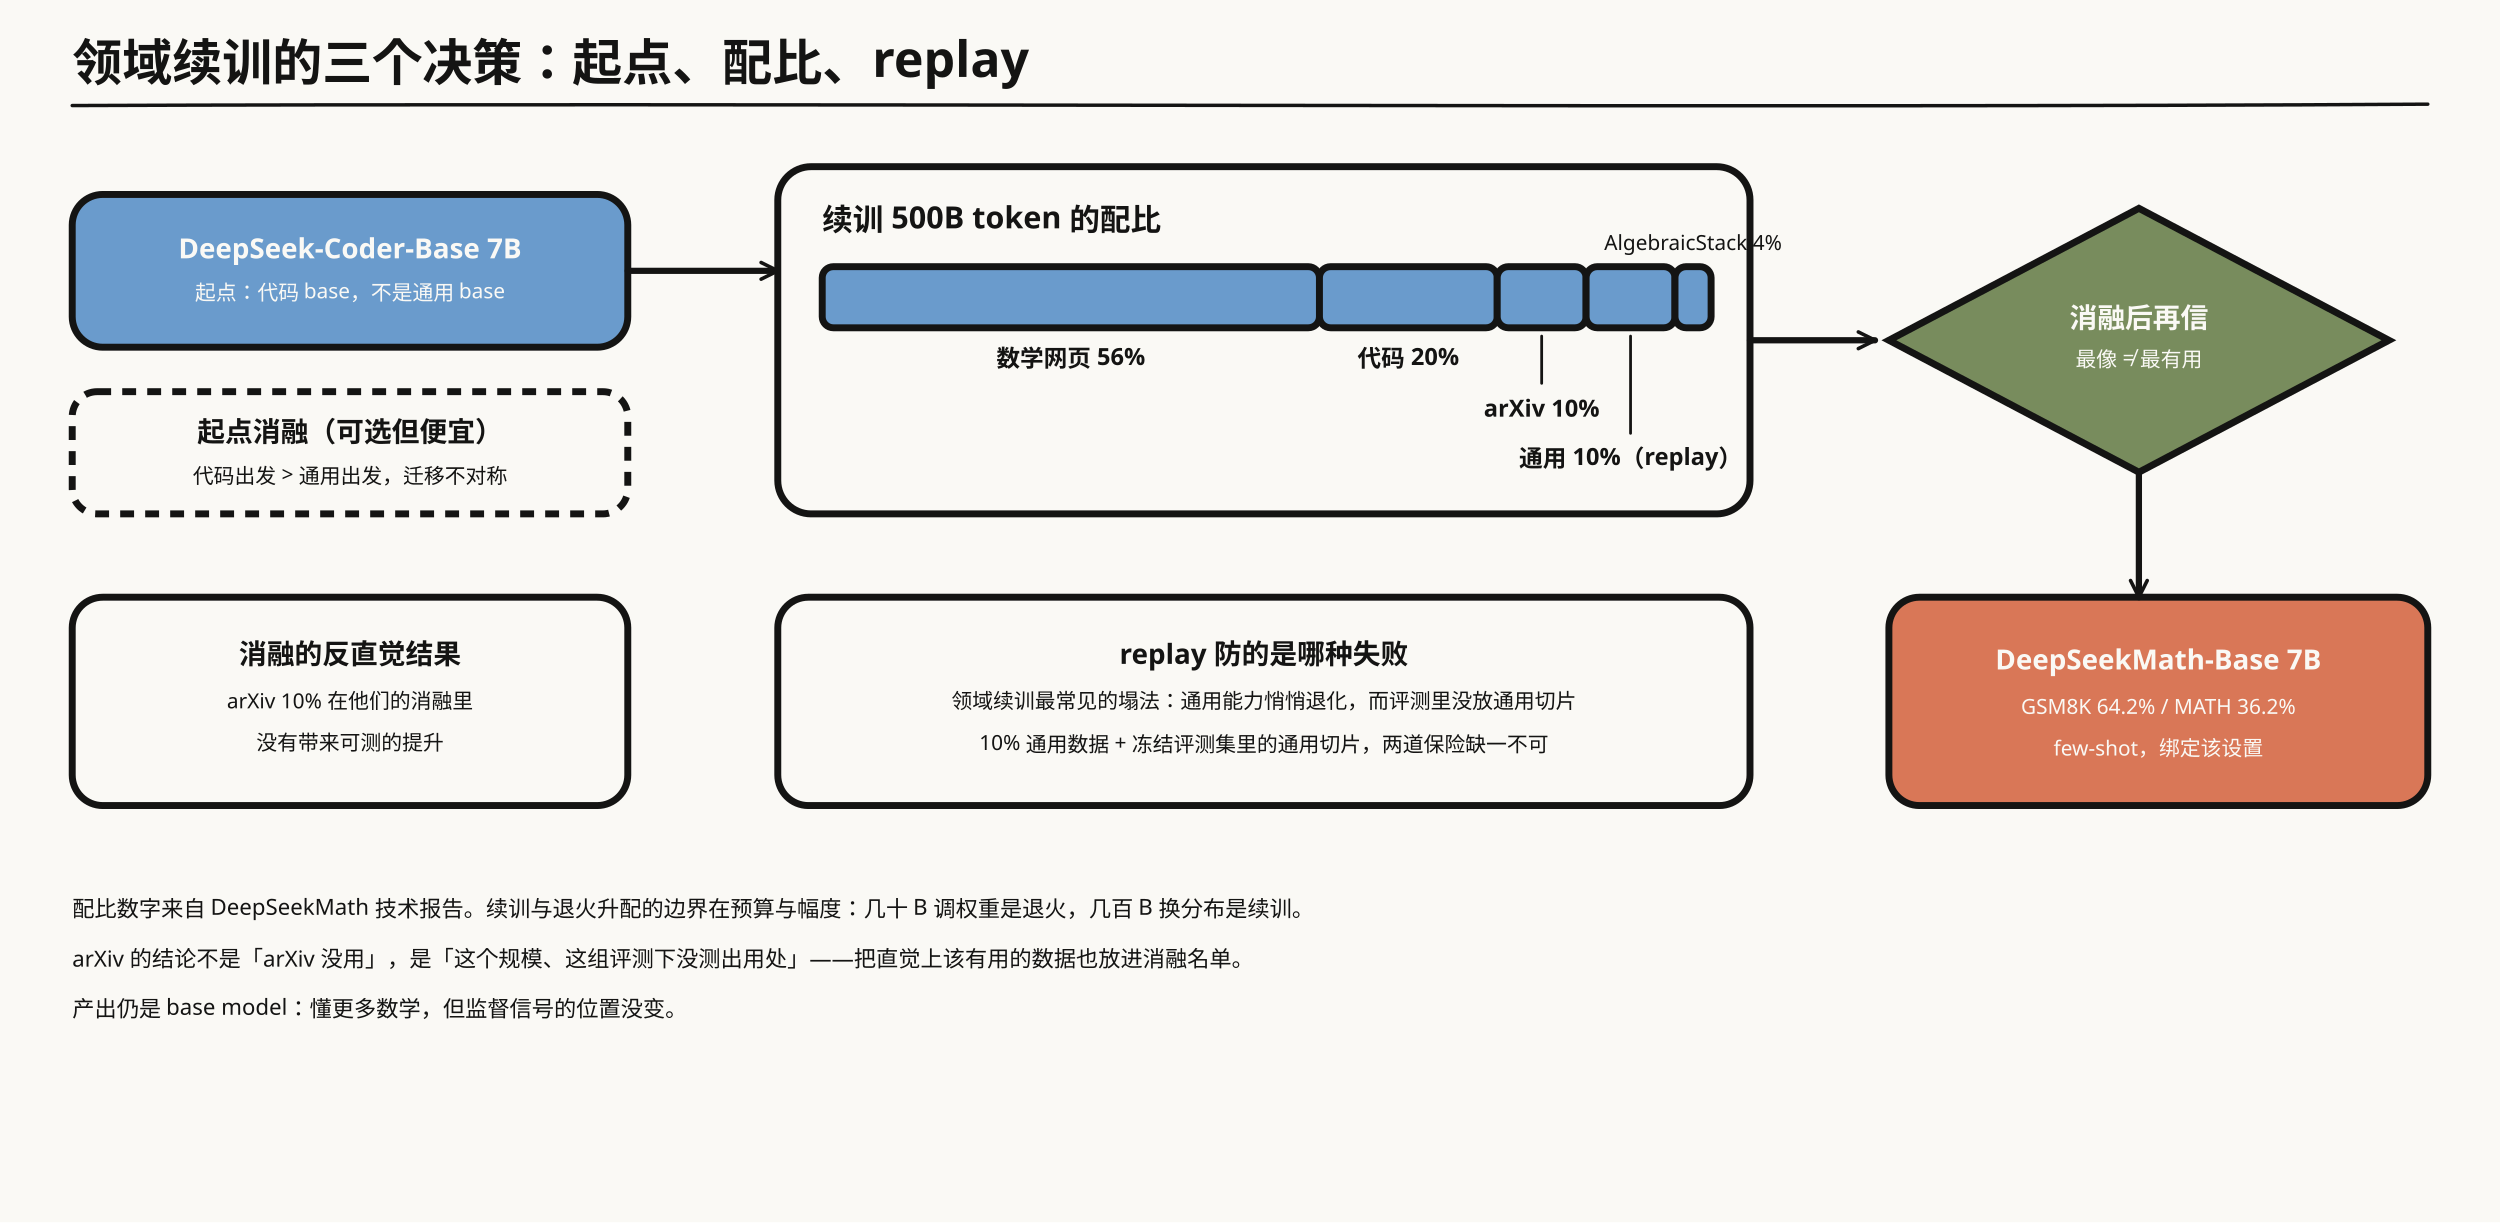
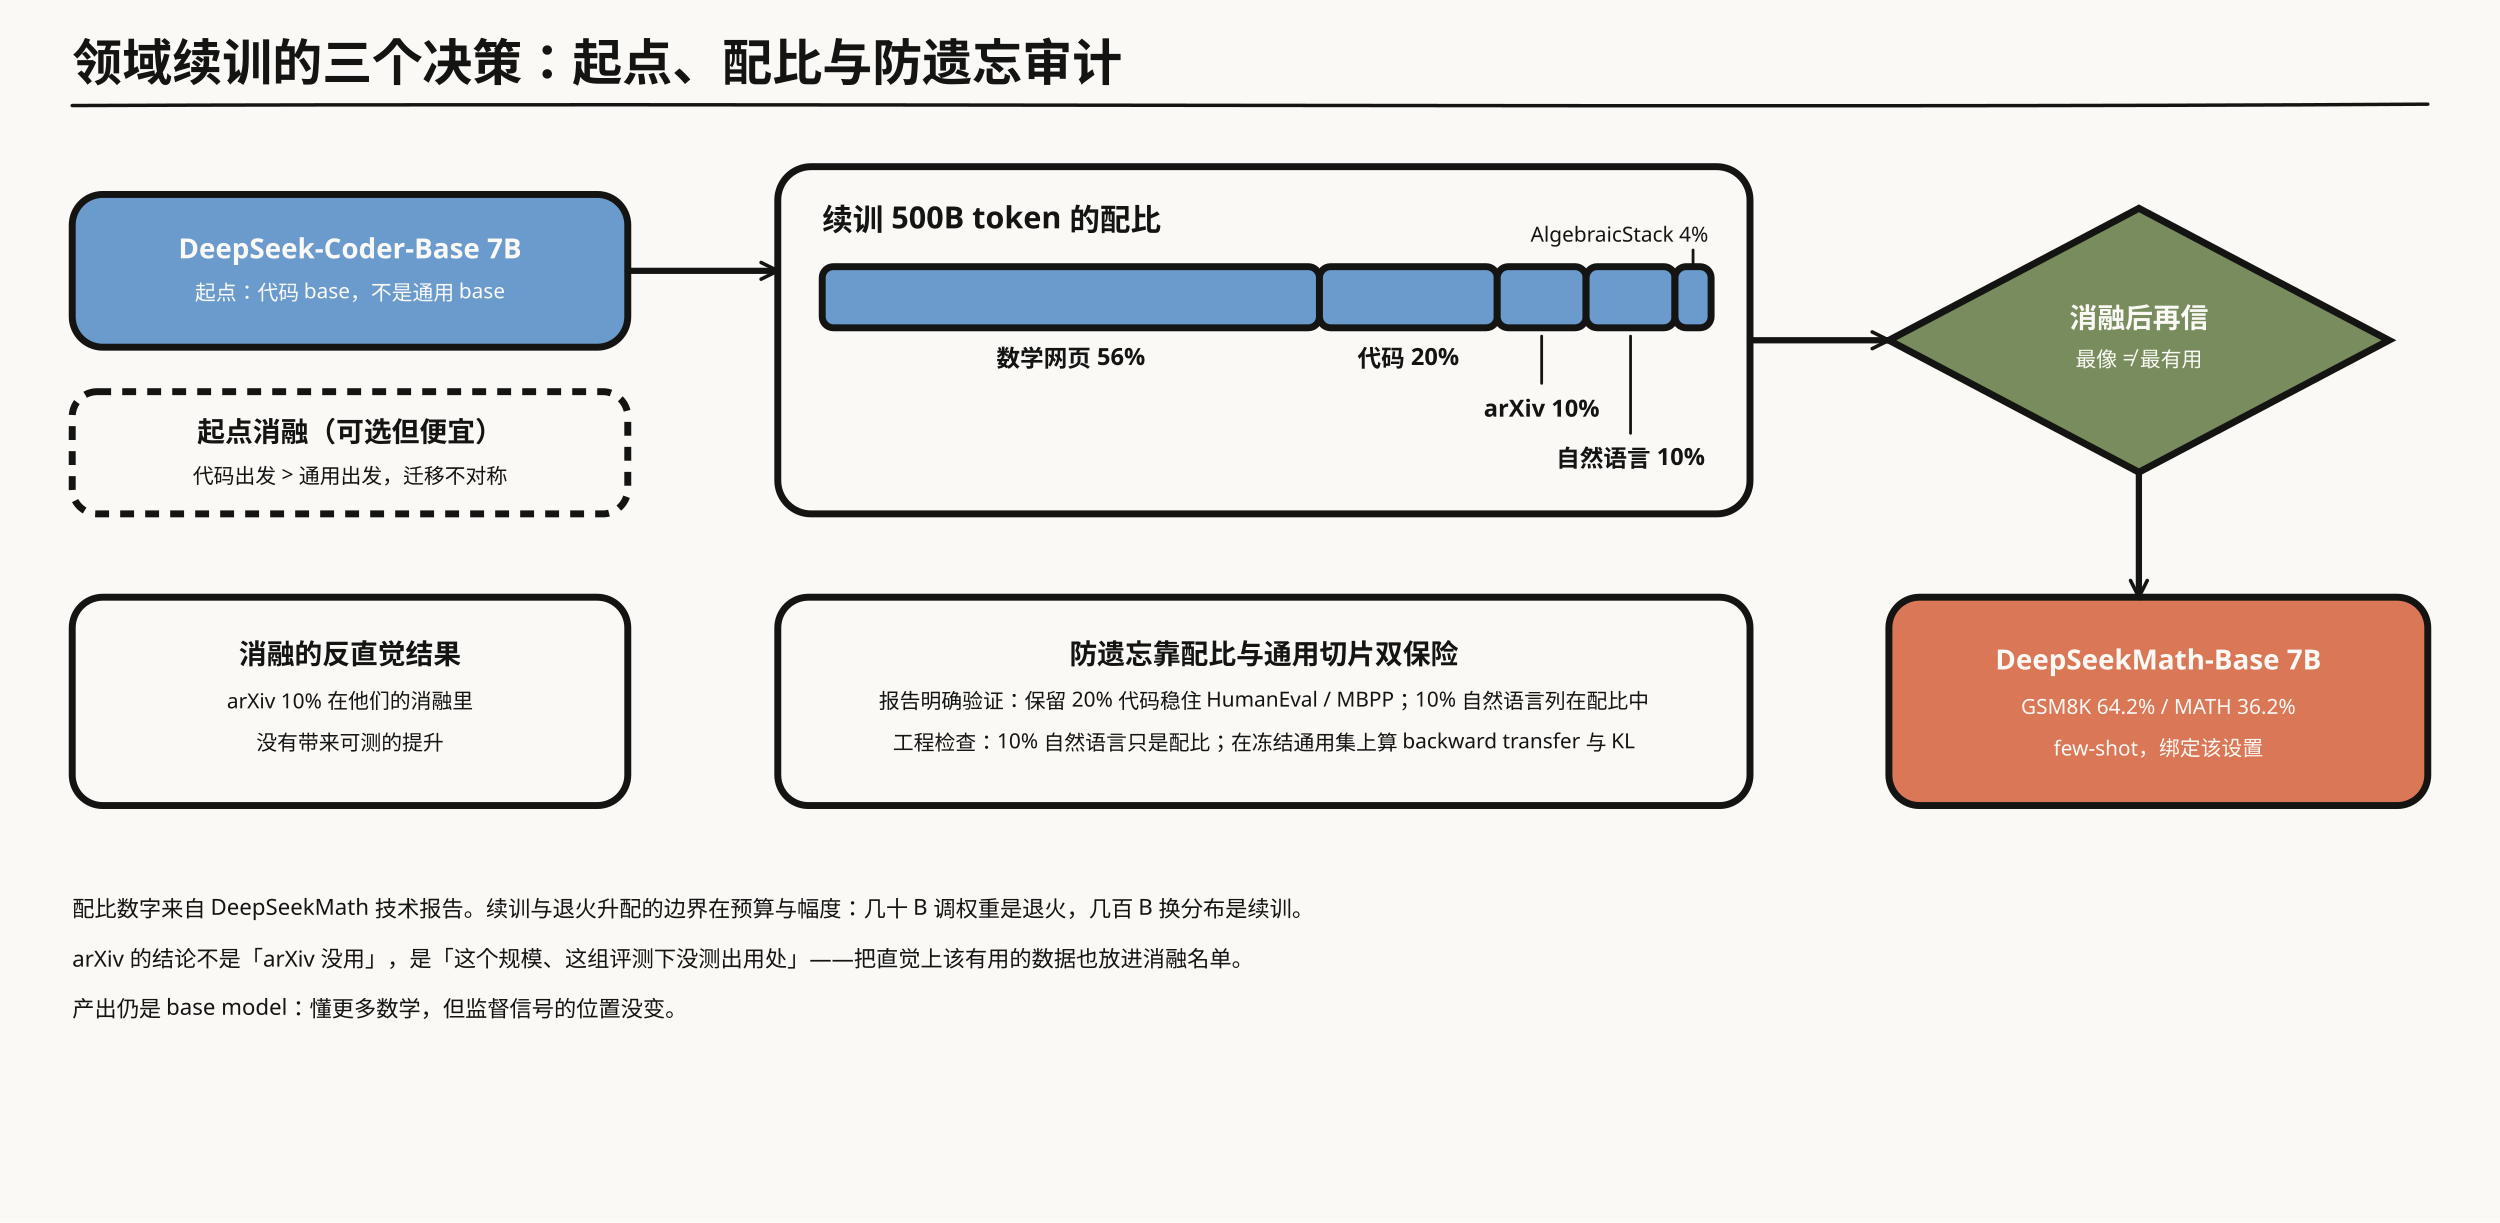
<svg xmlns="http://www.w3.org/2000/svg" viewBox="0 0 1800 880" role="img" aria-labelledby="title desc">
  <defs>
    <style>
      .bg{fill:#FAF9F5}.ink{fill:none;stroke:#141413;stroke-linecap:round;stroke-linejoin:round}
      .ivory{fill:#FAF9F5;stroke:#141413;stroke-width:5}
      .orange{fill:#D97757;stroke:#141413;stroke-width:5}
      .blue{fill:#6A9BCC;stroke:#141413;stroke-width:5}
      .green{fill:#788C5D;stroke:#141413;stroke-width:5}
      .flow{fill:none;stroke:#141413;stroke-width:4.5;stroke-linecap:round;stroke-linejoin:round}
      .dash{fill:none;stroke:#141413;stroke-width:3.5;stroke-dasharray:9 8;stroke-linecap:round}
      .title{font-family:Poppins,'Hiragino Sans GB','PingFang SC',sans-serif;font-weight:700;font-size:36px;fill:#141413}
      .head{font-family:Poppins,'Hiragino Sans GB','PingFang SC',sans-serif;font-weight:700;font-size:22px;fill:#141413}
      .label{font-family:Poppins,'Hiragino Sans GB','PingFang SC',sans-serif;font-weight:600;font-size:20px;fill:#141413;text-anchor:middle}
      .on{font-family:Poppins,'Hiragino Sans GB','PingFang SC',sans-serif;font-weight:600;font-size:20px;fill:#FAF9F5;text-anchor:middle}
      .small{font-family:Poppins,'Hiragino Sans GB','PingFang SC',sans-serif;font-weight:500;font-size:15px;fill:#141413;text-anchor:middle}
      .sd{font-family:Poppins,'Hiragino Sans GB','PingFang SC',sans-serif;font-weight:500;font-size:15px;fill:#FAF9F5;text-anchor:middle}
      .note{font-family:Poppins,'Hiragino Sans GB','PingFang SC',sans-serif;font-weight:500;font-size:16px;fill:#141413}
      .bar{font-family:Poppins,'Hiragino Sans GB','PingFang SC',sans-serif;font-weight:600;font-size:17px;fill:#141413;text-anchor:middle}
    </style>
    <marker id="arrow" markerWidth="16" markerHeight="16" refX="14" refY="8" orient="auto" markerUnits="userSpaceOnUse">
      <path d="M2 2L14 8L2 14" fill="none" stroke="#141413" stroke-width="2.6" stroke-linecap="round" stroke-linejoin="round" />
    </marker>
  </defs>
  <rect class="bg" width="1800" height="880" />
-   <text class="title" x="52" y="58">领域续训的三个决策：起点、配比、replay</text>
+   <text class="title" x="52" y="58">领域续训的三个决策：起点、配比与防遗忘审计</text>
  <path class="ink" d="M52 76C520 74 1280 78 1748 75" stroke-width="2.5" />
  <rect class="blue" x="52" y="140" width="400" height="110" rx="22" />
  <text class="on" x="252" y="186">DeepSeek-Coder-Base 7B</text>
  <text class="sd" x="252" y="216">起点：代码 base，不是通用 base</text>
  <rect class="ivory" x="52" y="282" width="400" height="88" rx="18" stroke-dasharray="10 8" />
  <text class="label" x="252" y="318">起点消融（可选但便宜）</text>
  <text class="small" x="252" y="348">代码出发 &gt; 通用出发，迁移不对称</text>
  <path class="flow" d="M452 195H560" marker-end="url(#arrow)" />
  <rect class="ivory" x="560" y="120" width="700" height="250" rx="24" />
  <text class="head" x="592" y="166">续训 500B token 的配比</text>
  <rect x="592" y="192" width="358" height="44" class="blue" rx="8" />
  <rect x="950" y="192" width="128" height="44" class="blue" rx="8" />
  <rect x="1078" y="192" width="64" height="44" class="blue" rx="8" />
  <rect x="1142" y="192" width="64" height="44" class="blue" rx="8" />
  <rect x="1206" y="192" width="26" height="44" class="blue" rx="8" />
  <text class="bar" x="771" y="264">数学网页 56%</text>
  <text class="bar" x="1014" y="264">代码 20%</text>
  <text class="bar" x="1110" y="300">arXiv 10%</text>
-   <text class="bar" x="1174" y="336">通用 10%（replay）</text>
+   <text class="bar" x="1174" y="336">自然语言 10%</text>
  <path class="ink" d="M1110 276V242" stroke-width="2" />
  <path class="ink" d="M1174 312V242" stroke-width="2" />
-   <text class="small" x="1219" y="180">AlgebraicStack 4%</text>
-   <path class="flow" d="M1260 245H1350" marker-end="url(#arrow)" />
+   <text class="small" x="1166" y="174">AlgebraicStack 4%</text>
+   <path class="ink" d="M1219 180V192" stroke-width="2" />
+   <path class="flow" d="M1260 245H1360" marker-end="url(#arrow)" />
  <polygon points="1540,150 1720,245 1540,340 1360,245" class="green" />
  <text class="on" x="1540" y="236">消融后再信</text>
  <text class="sd" x="1540" y="264">最像 ≠ 最有用</text>
  <rect class="ivory" x="560" y="430" width="700" height="150" rx="22" />
-   <text class="label" x="910" y="478">replay 防的是哪种失败</text>
-   <text class="small" x="910" y="510">领域续训最常见的塌法：通用能力悄悄退化，而评测里没放通用切片</text>
-   <text class="small" x="910" y="540">10% 通用数据 + 冻结评测集里的通用切片，两道保险缺一不可</text>
+   <text class="label" x="910" y="478">防遗忘靠配比与通用切片双保险</text>
+   <text class="small" x="910" y="510">报告明确验证：保留 20% 代码稳住 HumanEval / MBPP；10% 自然语言列在配比中</text>
+   <text class="small" x="910" y="540">工程检查：10% 自然语言只是配比；在冻结通用集上算 backward transfer 与 KL</text>
  <rect class="orange" x="1360" y="430" width="388" height="150" rx="22" />
  <text class="on" x="1554" y="482">DeepSeekMath-Base 7B</text>
  <text class="sd" x="1554" y="514">GSM8K 64.2% / MATH 36.2%</text>
  <text class="sd" x="1554" y="544">few-shot，绑定该设置</text>
  <path class="flow" d="M1540 340V430" marker-end="url(#arrow)" />
  <rect class="ivory" x="52" y="430" width="400" height="150" rx="22" />
  <text class="label" x="252" y="478">消融的反直觉结果</text>
  <text class="small" x="252" y="510">arXiv 10% 在他们的消融里</text>
  <text class="small" x="252" y="540">没有带来可测的提升</text>
  <text class="note" x="52" y="660">配比数字来自 DeepSeekMath 技术报告。续训与退火升配的边界在预算与幅度：几十 B 调权重是退火，几百 B 换分布是续训。</text>
  <text class="note" x="52" y="696">arXiv 的结论不是「arXiv 没用」，是「这个规模、这组评测下没测出用处」——把直觉上该有用的数据也放进消融名单。</text>
  <text class="note" x="52" y="732">产出仍是 base model：懂更多数学，但监督信号的位置没变。</text>
</svg>
